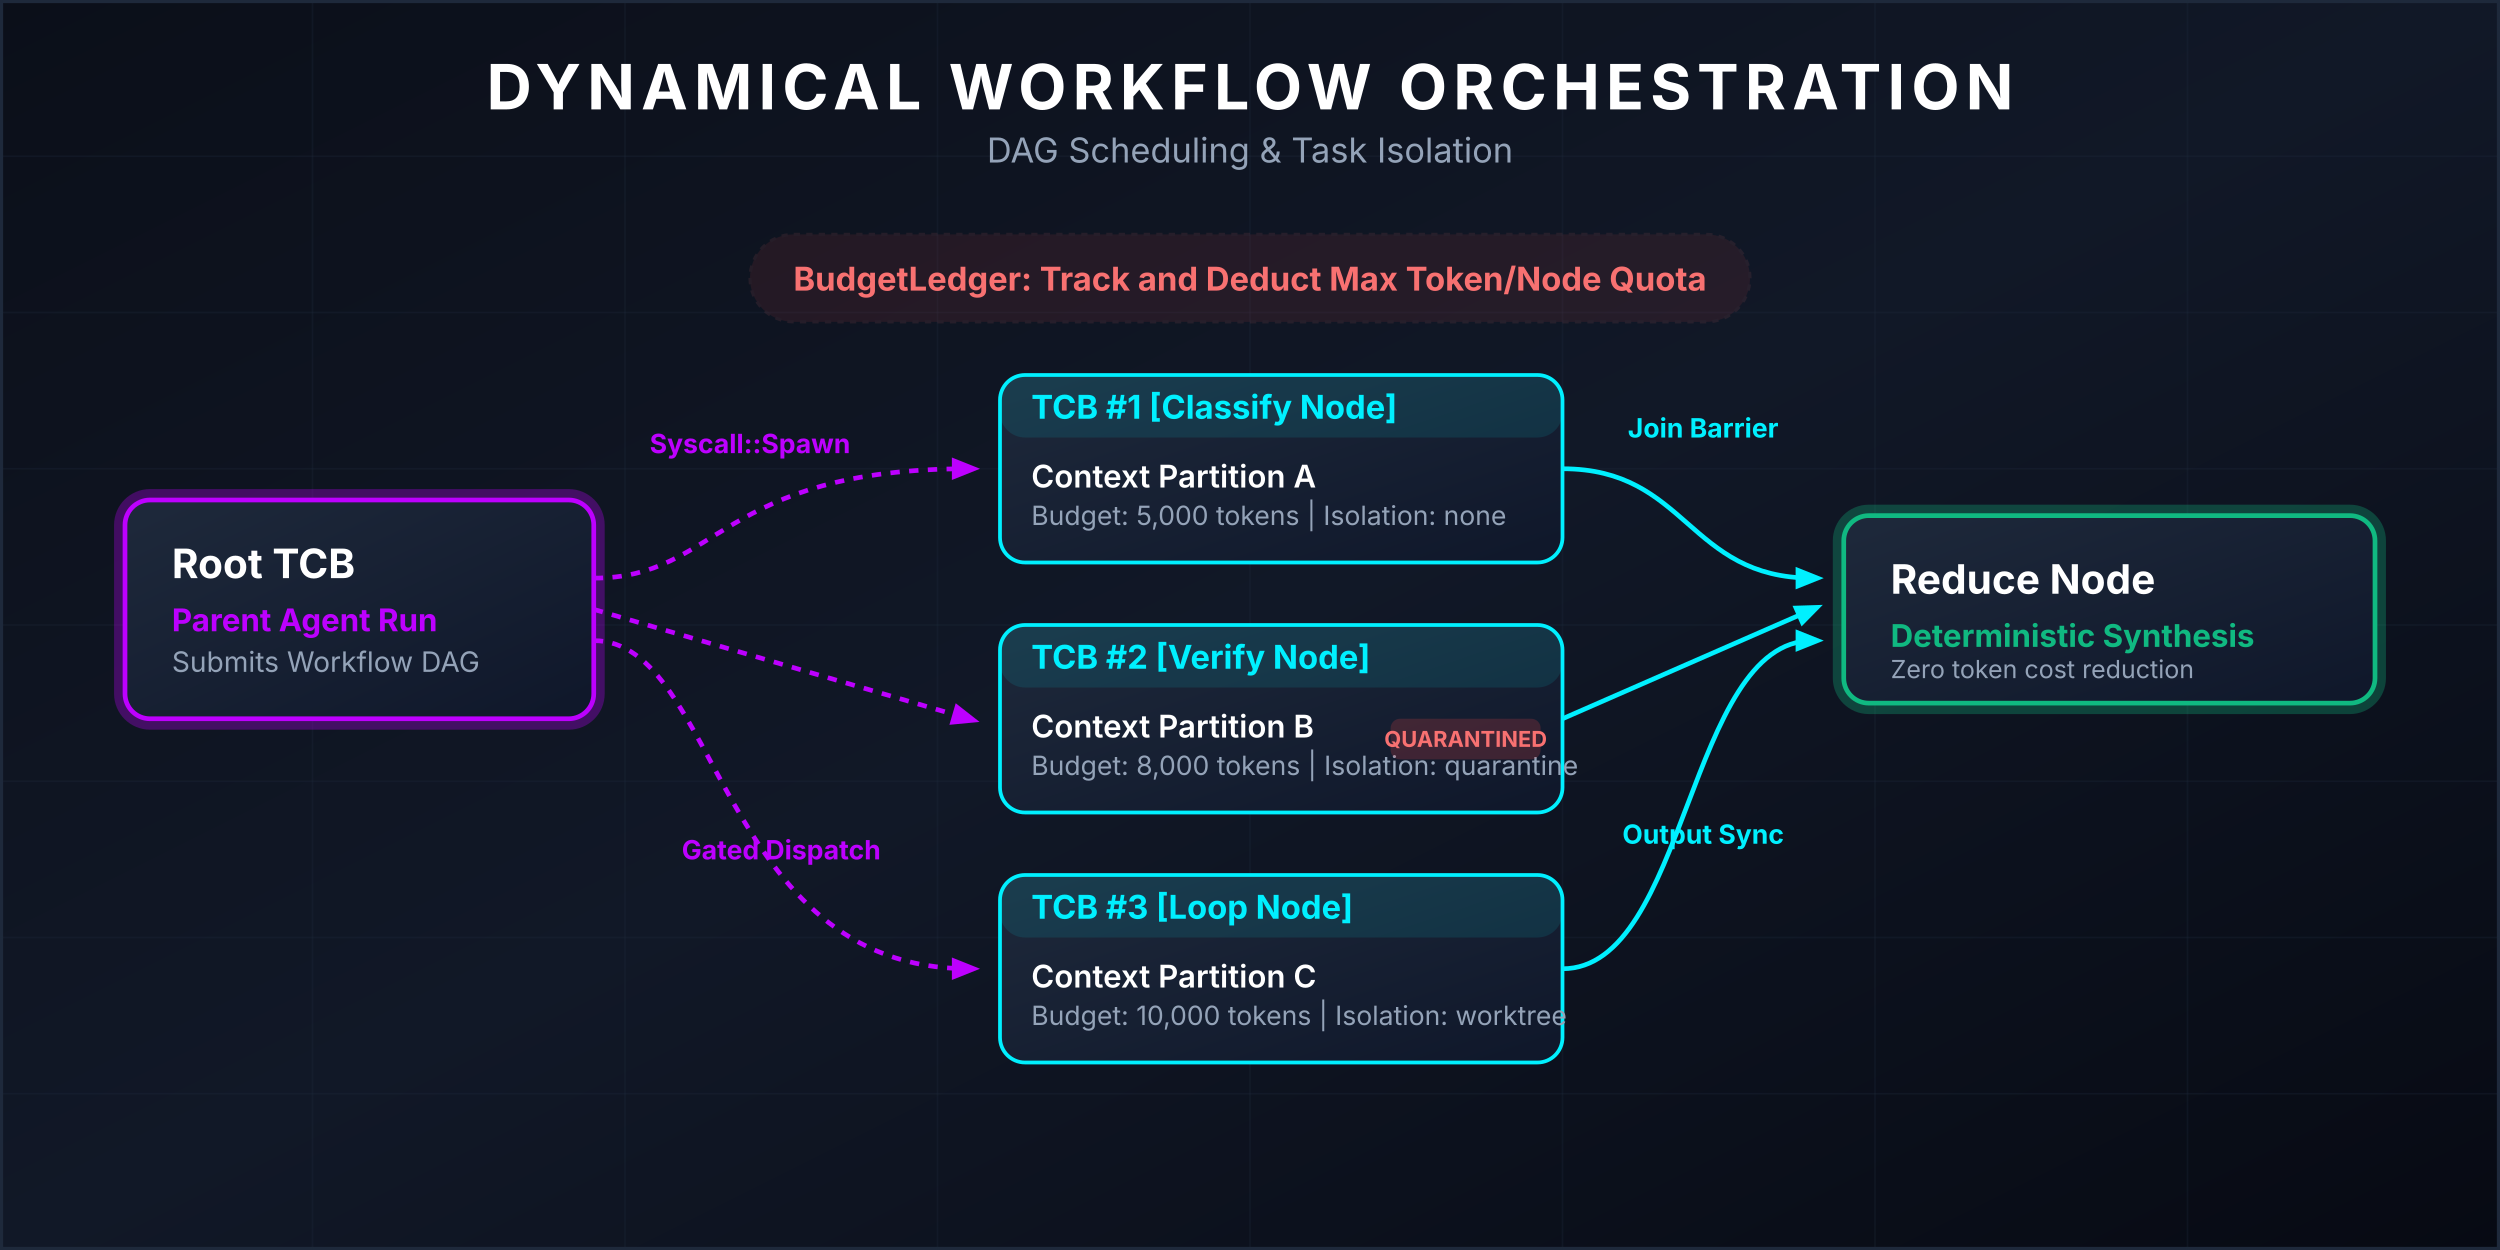
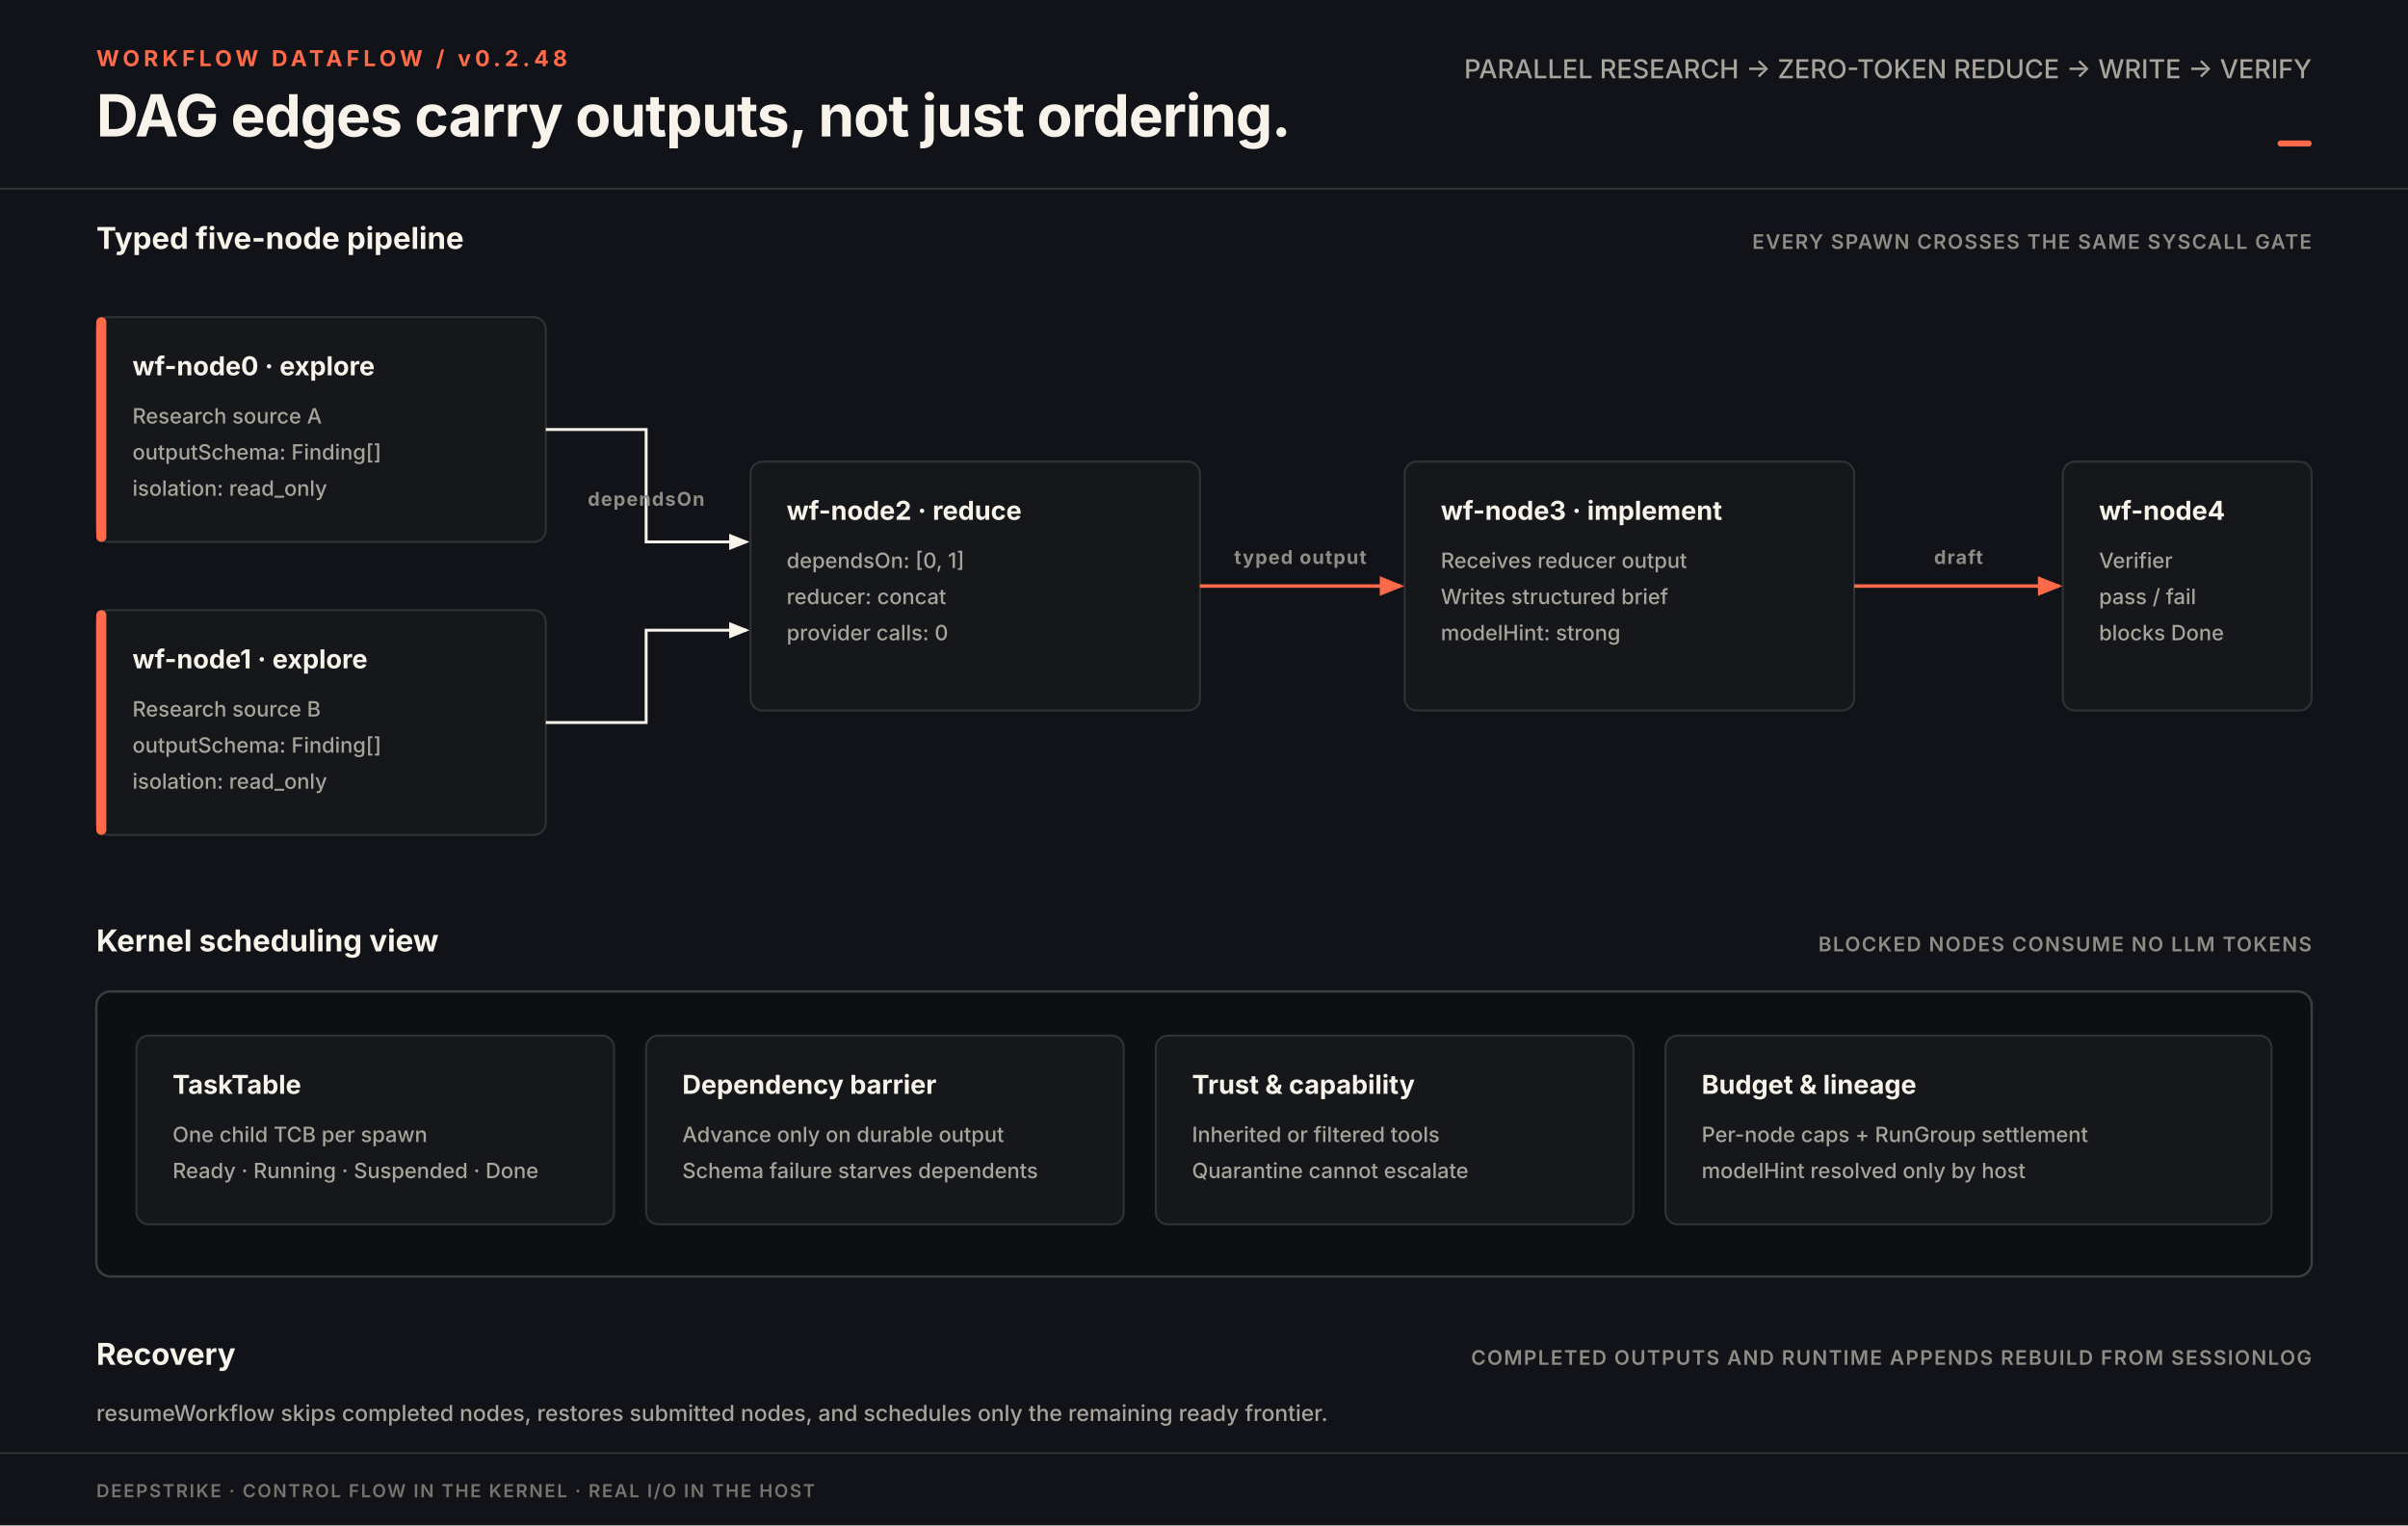
- <svg xmlns="http://www.w3.org/2000/svg" viewBox="0 0 800 400" width="100%" height="100%" style="background-color: #0b0f19; font-family: system-ui, -apple-system, sans-serif;">
+ <svg xmlns="http://www.w3.org/2000/svg" viewBox="0 0 1200 760" role="img" aria-labelledby="title desc">
  <defs>
-     <linearGradient id="bgGrad" x1="0%" y1="0%" x2="100%" y2="100%">
-       <stop offset="0%" stop-color="#0b0f19" />
-       <stop offset="50%" stop-color="#111827" />
-       <stop offset="100%" stop-color="#070a13" />
-     </linearGradient>
-     <linearGradient id="tcbGrad" x1="0%" y1="0%" x2="100%" y2="100%">
-       <stop offset="0%" stop-color="#1e293b" />
-       <stop offset="100%" stop-color="#0f172a" />
-     </linearGradient>
-     <marker id="arrow" viewBox="0 0 10 10" refX="6" refY="5" markerWidth="6" markerHeight="6" orient="auto-start-reverse">
-       <path d="M 0 1 L 10 5 L 0 9 z" fill="#00f0ff" />
+     <marker id="arrow-ivory" viewBox="0 0 10 10" refX="8.5" refY="5" markerWidth="7" markerHeight="7" orient="auto">
+       <path d="M0 1 10 5 0 9Z" fill="#F7F3EA" />
    </marker>
-     <marker id="arrowPurple" viewBox="0 0 10 10" refX="6" refY="5" markerWidth="6" markerHeight="6" orient="auto-start-reverse">
-       <path d="M 0 1 L 10 5 L 0 9 z" fill="#bd00ff" />
+     <marker id="arrow-coral" viewBox="0 0 10 10" refX="8.5" refY="5" markerWidth="7" markerHeight="7" orient="auto">
+       <path d="M0 1 10 5 0 9Z" fill="#FF6B4A" />
    </marker>
+     <style>
+       text { font-family: Inter, ui-sans-serif, system-ui, -apple-system, "Segoe UI", "Noto Sans CJK SC", sans-serif; }
+       .eyebrow { fill:#FF6B4A; font-size:11px; font-weight:700; letter-spacing:2px; }
+       .title { fill:#F7F3EA; font-size:29px; font-weight:700; letter-spacing:-.45px; }
+       .subtitle { fill:#A8A49C; font-size:13px; font-weight:450; }
+       .section-title { fill:#F7F3EA; font-size:15px; font-weight:700; }
+       .section-note { fill:#8F8C86; font-size:10px; font-weight:600; letter-spacing:.65px; }
+       .card-title { fill:#F7F3EA; font-size:13px; font-weight:650; }
+       .card-text { fill:#A8A49C; font-size:10.5px; font-weight:450; }
+       .body { fill:#A8A49C; font-size:11px; font-weight:450; }
+       .label { fill:#F7F3EA; font-size:11px; font-weight:650; }
+       .micro { fill:#8F8C86; font-size:9.5px; font-weight:650; letter-spacing:.55px; }
+       .pill-text { fill:#111318; font-size:9px; font-weight:750; letter-spacing:.5px; }
+       .footer { fill:#77746F; font-size:9px; font-weight:600; letter-spacing:.8px; }
+       .panel { fill:#15171A; stroke:#303236; stroke-width:1; }
+       .panel-strong { fill:#191A1D; stroke:#F7F3EA; stroke-width:1.15; }
+       .kernel { fill:#0D0F11; stroke:#3B3D41; stroke-width:1.2; }
+       .soft { fill:#121316; stroke:#26282C; stroke-width:1; }
+       .accent-fill { fill:#FF6B4A; }
+       .pill.coral { fill:#FF6B4A; }
+       .pill.ivory { fill:#F7F3EA; }
+       .pill.muted { fill:#8F8C86; }
+       .rule { fill:none; stroke:#303236; stroke-width:1; }
+       .rule-coral { fill:none; stroke:#FF6B4A; stroke-width:1.2; }
+       .flow { fill:none; stroke:#F7F3EA; stroke-width:1.45; marker-end:url(#arrow-ivory); }
+       .flow-coral { stroke:#FF6B4A; stroke-width:1.75; marker-end:url(#arrow-coral); }
+       .flow-dash { stroke-dasharray:5 5; }
+     </style>
  </defs>
-   <rect width="800" height="400" fill="url(#bgGrad)" />
-   <rect width="800" height="400" fill="none" stroke="#1e293b" stroke-width="2" />
-   <path d="M 0 50 L 800 50 M 0 100 L 800 100 M 0 150 L 800 150 M 0 200 L 800 200 M 0 250 L 800 250 M 0 300 L 800 300 M 0 350 L 800 350" stroke="#1e293b" stroke-width="0.5" opacity="0.3" />
-   <path d="M 100 0 L 100 400 M 200 0 L 200 400 M 300 0 L 300 400 M 400 0 L 400 400 M 500 0 L 500 400 M 600 0 L 600 400 M 700 0 L 700 400" stroke="#1e293b" stroke-width="0.5" opacity="0.3" />
-   <text x="400" y="35" text-anchor="middle" fill="#ffffff" font-size="20" font-weight="700" letter-spacing="2">DYNAMICAL WORKFLOW ORCHESTRATION</text>
-   <text x="400" y="52" text-anchor="middle" fill="#94a3b8" font-size="11">DAG Scheduling &amp; Task Isolation</text>
-   <g transform="translate(240, 75)">
-     <rect width="320" height="28" rx="14" fill="#ef4444" opacity="0.1" stroke="#f87171" stroke-width="1" stroke-dasharray="2 2" />
-     <text x="160" y="18" text-anchor="middle" fill="#f87171" font-size="10.5" font-weight="bold">BudgetLedger: Track and Deduct Max Token/Node Quota</text>
+   <rect width="1200" height="760" fill="#111318" />
+   <path d="M0 94H1200M0 724H1200" class="rule" />
+   <text x="48" y="33" class="eyebrow" text-anchor="start">WORKFLOW DATAFLOW / v0.2.48</text>
+   <text x="48" y="68" class="title" text-anchor="start">DAG edges carry outputs, not just ordering.</text>
+   <text x="1152" y="39" class="subtitle" text-anchor="end">PARALLEL RESEARCH → ZERO-TOKEN REDUCE → WRITE → VERIFY</text>
+   <rect x="1135" y="70" width="17" height="3" rx="1.5" class="accent-fill" />
+   <text x="48" y="124" class="section-title" text-anchor="start">Typed five-node pipeline</text>
+   <text x="1152" y="124" class="section-note" text-anchor="end">EVERY SPAWN CROSSES THE SAME SYSCALL GATE</text>
+   <g>
+     <rect x="48" y="158" width="224" height="112" rx="6" class="panel" />
+     <rect x="48" y="158" width="5" height="112" rx="2.5" class="accent-fill" />
+     <text x="66" y="187" class="card-title" text-anchor="start">wf-node0 · explore</text>
+     <text x="66" y="211" class="card-text" text-anchor="start">Research source A</text>
+     <text x="66" y="229" class="card-text" text-anchor="start">outputSchema: Finding[]</text>
+     <text x="66" y="247" class="card-text" text-anchor="start">isolation: read_only</text>
  </g>
-   <g transform="translate(40, 160)">
-     <rect x="-2" y="-2" width="154" height="74" rx="10" fill="none" stroke="#bd00ff" stroke-width="3" opacity="0.3" />
-     <rect width="150" height="70" rx="8" fill="url(#tcbGrad)" stroke="#bd00ff" stroke-width="1.5" />
-     <text x="15" y="25" fill="#ffffff" font-size="13" font-weight="bold">Root TCB</text>
-     <text x="15" y="42" fill="#bd00ff" font-size="10" font-weight="bold">Parent Agent Run</text>
-     <text x="15" y="55" fill="#94a3b8" font-size="9">Submits Workflow DAG</text>
+   <g>
+     <rect x="48" y="304" width="224" height="112" rx="6" class="panel" />
+     <rect x="48" y="304" width="5" height="112" rx="2.5" class="accent-fill" />
+     <text x="66" y="333" class="card-title" text-anchor="start">wf-node1 · explore</text>
+     <text x="66" y="357" class="card-text" text-anchor="start">Research source B</text>
+     <text x="66" y="375" class="card-text" text-anchor="start">outputSchema: Finding[]</text>
+     <text x="66" y="393" class="card-text" text-anchor="start">isolation: read_only</text>
  </g>
-   <g transform="translate(320, 120)">
-     <rect width="180" height="60" rx="8" fill="url(#tcbGrad)" stroke="#00f0ff" stroke-width="1.2" />
-     <rect x="0" y="0" width="180" height="20" rx="8" fill="#00f0ff" opacity="0.1" />
-     <text x="10" y="14" fill="#00f0ff" font-size="10.5" font-weight="bold">TCB #1 [Classify Node]</text>
-     <text x="10" y="36" fill="#ffffff" font-size="10" font-weight="600">Context Partition A</text>
-     <text x="10" y="48" fill="#94a3b8" font-size="8.5">Budget: 5,000 tokens | Isolation: none</text>
+   <g>
+     <rect x="374" y="230" width="224" height="124" rx="6" class="panel" />
+     <text x="392" y="259" class="card-title" text-anchor="start">wf-node2 · reduce</text>
+     <text x="392" y="283" class="card-text" text-anchor="start">dependsOn: [0, 1]</text>
+     <text x="392" y="301" class="card-text" text-anchor="start">reducer: concat</text>
+     <text x="392" y="319" class="card-text" text-anchor="start">provider calls: 0</text>
  </g>
-   <g transform="translate(320, 200)">
-     <rect width="180" height="60" rx="8" fill="url(#tcbGrad)" stroke="#00f0ff" stroke-width="1.2" />
-     <rect x="0" y="0" width="180" height="20" rx="8" fill="#00f0ff" opacity="0.1" />
-     <text x="10" y="14" fill="#00f0ff" font-size="10.5" font-weight="bold">TCB #2 [Verify Node]</text>
-     <text x="10" y="36" fill="#ffffff" font-size="10" font-weight="600">Context Partition B</text>
-     <text x="10" y="48" fill="#94a3b8" font-size="8.5">Budget: 8,000 tokens | Isolation: quarantine</text>
-     <rect x="125" y="30" width="48" height="13" rx="3" fill="#ef4444" opacity="0.2" />
-     <text x="149" y="39" text-anchor="middle" fill="#f87171" font-size="7" font-weight="bold">QUARANTINED</text>
+   <g>
+     <rect x="700" y="230" width="224" height="124" rx="6" class="panel" />
+     <text x="718" y="259" class="card-title" text-anchor="start">wf-node3 · implement</text>
+     <text x="718" y="283" class="card-text" text-anchor="start">Receives reducer output</text>
+     <text x="718" y="301" class="card-text" text-anchor="start">Writes structured brief</text>
+     <text x="718" y="319" class="card-text" text-anchor="start">modelHint: strong</text>
  </g>
-   <g transform="translate(320, 280)">
-     <rect width="180" height="60" rx="8" fill="url(#tcbGrad)" stroke="#00f0ff" stroke-width="1.2" />
-     <rect x="0" y="0" width="180" height="20" rx="8" fill="#00f0ff" opacity="0.1" />
-     <text x="10" y="14" fill="#00f0ff" font-size="10.5" font-weight="bold">TCB #3 [Loop Node]</text>
-     <text x="10" y="36" fill="#ffffff" font-size="10" font-weight="600">Context Partition C</text>
-     <text x="10" y="48" fill="#94a3b8" font-size="8.5">Budget: 10,000 tokens | Isolation: worktree</text>
+   <g>
+     <rect x="1028" y="230" width="124" height="124" rx="6" class="panel" />
+     <text x="1046" y="259" class="card-title" text-anchor="start">wf-node4</text>
+     <text x="1046" y="283" class="card-text" text-anchor="start">Verifier</text>
+     <text x="1046" y="301" class="card-text" text-anchor="start">pass / fail</text>
+     <text x="1046" y="319" class="card-text" text-anchor="start">blocks Done</text>
  </g>
-   <g transform="translate(590, 165)">
-     <rect x="-2" y="-2" width="174" height="64" rx="10" fill="none" stroke="#10b981" stroke-width="3" opacity="0.3" />
-     <rect width="170" height="60" rx="8" fill="url(#tcbGrad)" stroke="#10b981" stroke-width="1.5" />
-     <text x="15" y="25" fill="#ffffff" font-size="13" font-weight="bold">Reduce Node</text>
-     <text x="15" y="42" fill="#10b981" font-size="10" font-weight="bold">Deterministic Synthesis</text>
-     <text x="15" y="52" fill="#94a3b8" font-size="8">Zero token cost reduction</text>
+   <path d="M272 214H322V270H372" class="flow" />
+   <path d="M272 360H322V314H372" class="flow" />
+   <path d="M598 292H698" class="flow flow-coral" />
+   <path d="M924 292H1026" class="flow flow-coral" />
+   <text x="322" y="252" class="micro" text-anchor="middle">dependsOn</text>
+   <text x="648" y="281" class="micro" text-anchor="middle">typed output</text>
+   <text x="976" y="281" class="micro" text-anchor="middle">draft</text>
+   <text x="48" y="474" class="section-title" text-anchor="start">Kernel scheduling view</text>
+   <text x="1152" y="474" class="section-note" text-anchor="end">BLOCKED NODES CONSUME NO LLM TOKENS</text>
+   <rect x="48" y="494" width="1104" height="142" rx="7" class="kernel" />
+   <g>
+     <rect x="68" y="516" width="238" height="94" rx="6" class="panel" />
+     <text x="86" y="545" class="card-title" text-anchor="start">TaskTable</text>
+     <text x="86" y="569" class="card-text" text-anchor="start">One child TCB per spawn</text>
+     <text x="86" y="587" class="card-text" text-anchor="start">Ready · Running · Suspended · Done</text>
  </g>
-   <path d="M 190,185 C 230,185 230,150 310,150" fill="none" stroke="#bd00ff" stroke-width="1.5" stroke-dasharray="3 3" marker-end="url(#arrowPurple)" />
-   <path d="M 190,195 L 310,230" fill="none" stroke="#bd00ff" stroke-width="1.5" stroke-dasharray="3 3" marker-end="url(#arrowPurple)" />
-   <path d="M 190,205 C 230,205 230,310 310,310" fill="none" stroke="#bd00ff" stroke-width="1.5" stroke-dasharray="3 3" marker-end="url(#arrowPurple)" />
-   <text x="240" y="145" text-anchor="middle" fill="#bd00ff" font-size="8.5" font-weight="bold">Syscall::Spawn</text>
-   <text x="250" y="275" text-anchor="middle" fill="#bd00ff" font-size="8.5" font-weight="bold">Gated Dispatch</text>
-   <path d="M 500,150 C 540,150 540,185 580,185" fill="none" stroke="#00f0ff" stroke-width="1.5" marker-end="url(#arrow)" />
-   <path d="M 500,230 L 580,195" fill="none" stroke="#00f0ff" stroke-width="1.5" marker-end="url(#arrow)" />
-   <path d="M 500,310 C 540,310 540,205 580,205" fill="none" stroke="#00f0ff" stroke-width="1.5" marker-end="url(#arrow)" />
-   <text x="545" y="140" text-anchor="middle" fill="#00f0ff" font-size="8.5" font-weight="bold">Join Barrier</text>
-   <text x="545" y="270" text-anchor="middle" fill="#00f0ff" font-size="8.5" font-weight="bold">Output Sync</text>
+   <g>
+     <rect x="322" y="516" width="238" height="94" rx="6" class="panel" />
+     <text x="340" y="545" class="card-title" text-anchor="start">Dependency barrier</text>
+     <text x="340" y="569" class="card-text" text-anchor="start">Advance only on durable output</text>
+     <text x="340" y="587" class="card-text" text-anchor="start">Schema failure starves dependents</text>
+   </g>
+   <g>
+     <rect x="576" y="516" width="238" height="94" rx="6" class="panel" />
+     <text x="594" y="545" class="card-title" text-anchor="start">Trust &amp; capability</text>
+     <text x="594" y="569" class="card-text" text-anchor="start">Inherited or filtered tools</text>
+     <text x="594" y="587" class="card-text" text-anchor="start">Quarantine cannot escalate</text>
+   </g>
+   <g>
+     <rect x="830" y="516" width="302" height="94" rx="6" class="panel" />
+     <text x="848" y="545" class="card-title" text-anchor="start">Budget &amp; lineage</text>
+     <text x="848" y="569" class="card-text" text-anchor="start">Per-node caps + RunGroup settlement</text>
+     <text x="848" y="587" class="card-text" text-anchor="start">modelHint resolved only by host</text>
+   </g>
+   <text x="48" y="680" class="section-title" text-anchor="start">Recovery</text>
+   <text x="1152" y="680" class="section-note" text-anchor="end">COMPLETED OUTPUTS AND RUNTIME APPENDS REBUILD FROM SESSIONLOG</text>
+   <text x="48" y="708" class="body" text-anchor="start">resumeWorkflow skips completed nodes, restores submitted nodes, and schedules only the remaining ready frontier.</text>
+   <text x="48" y="746" class="footer" text-anchor="start">DEEPSTRIKE · CONTROL FLOW IN THE KERNEL · REAL I/O IN THE HOST</text>
</svg>
